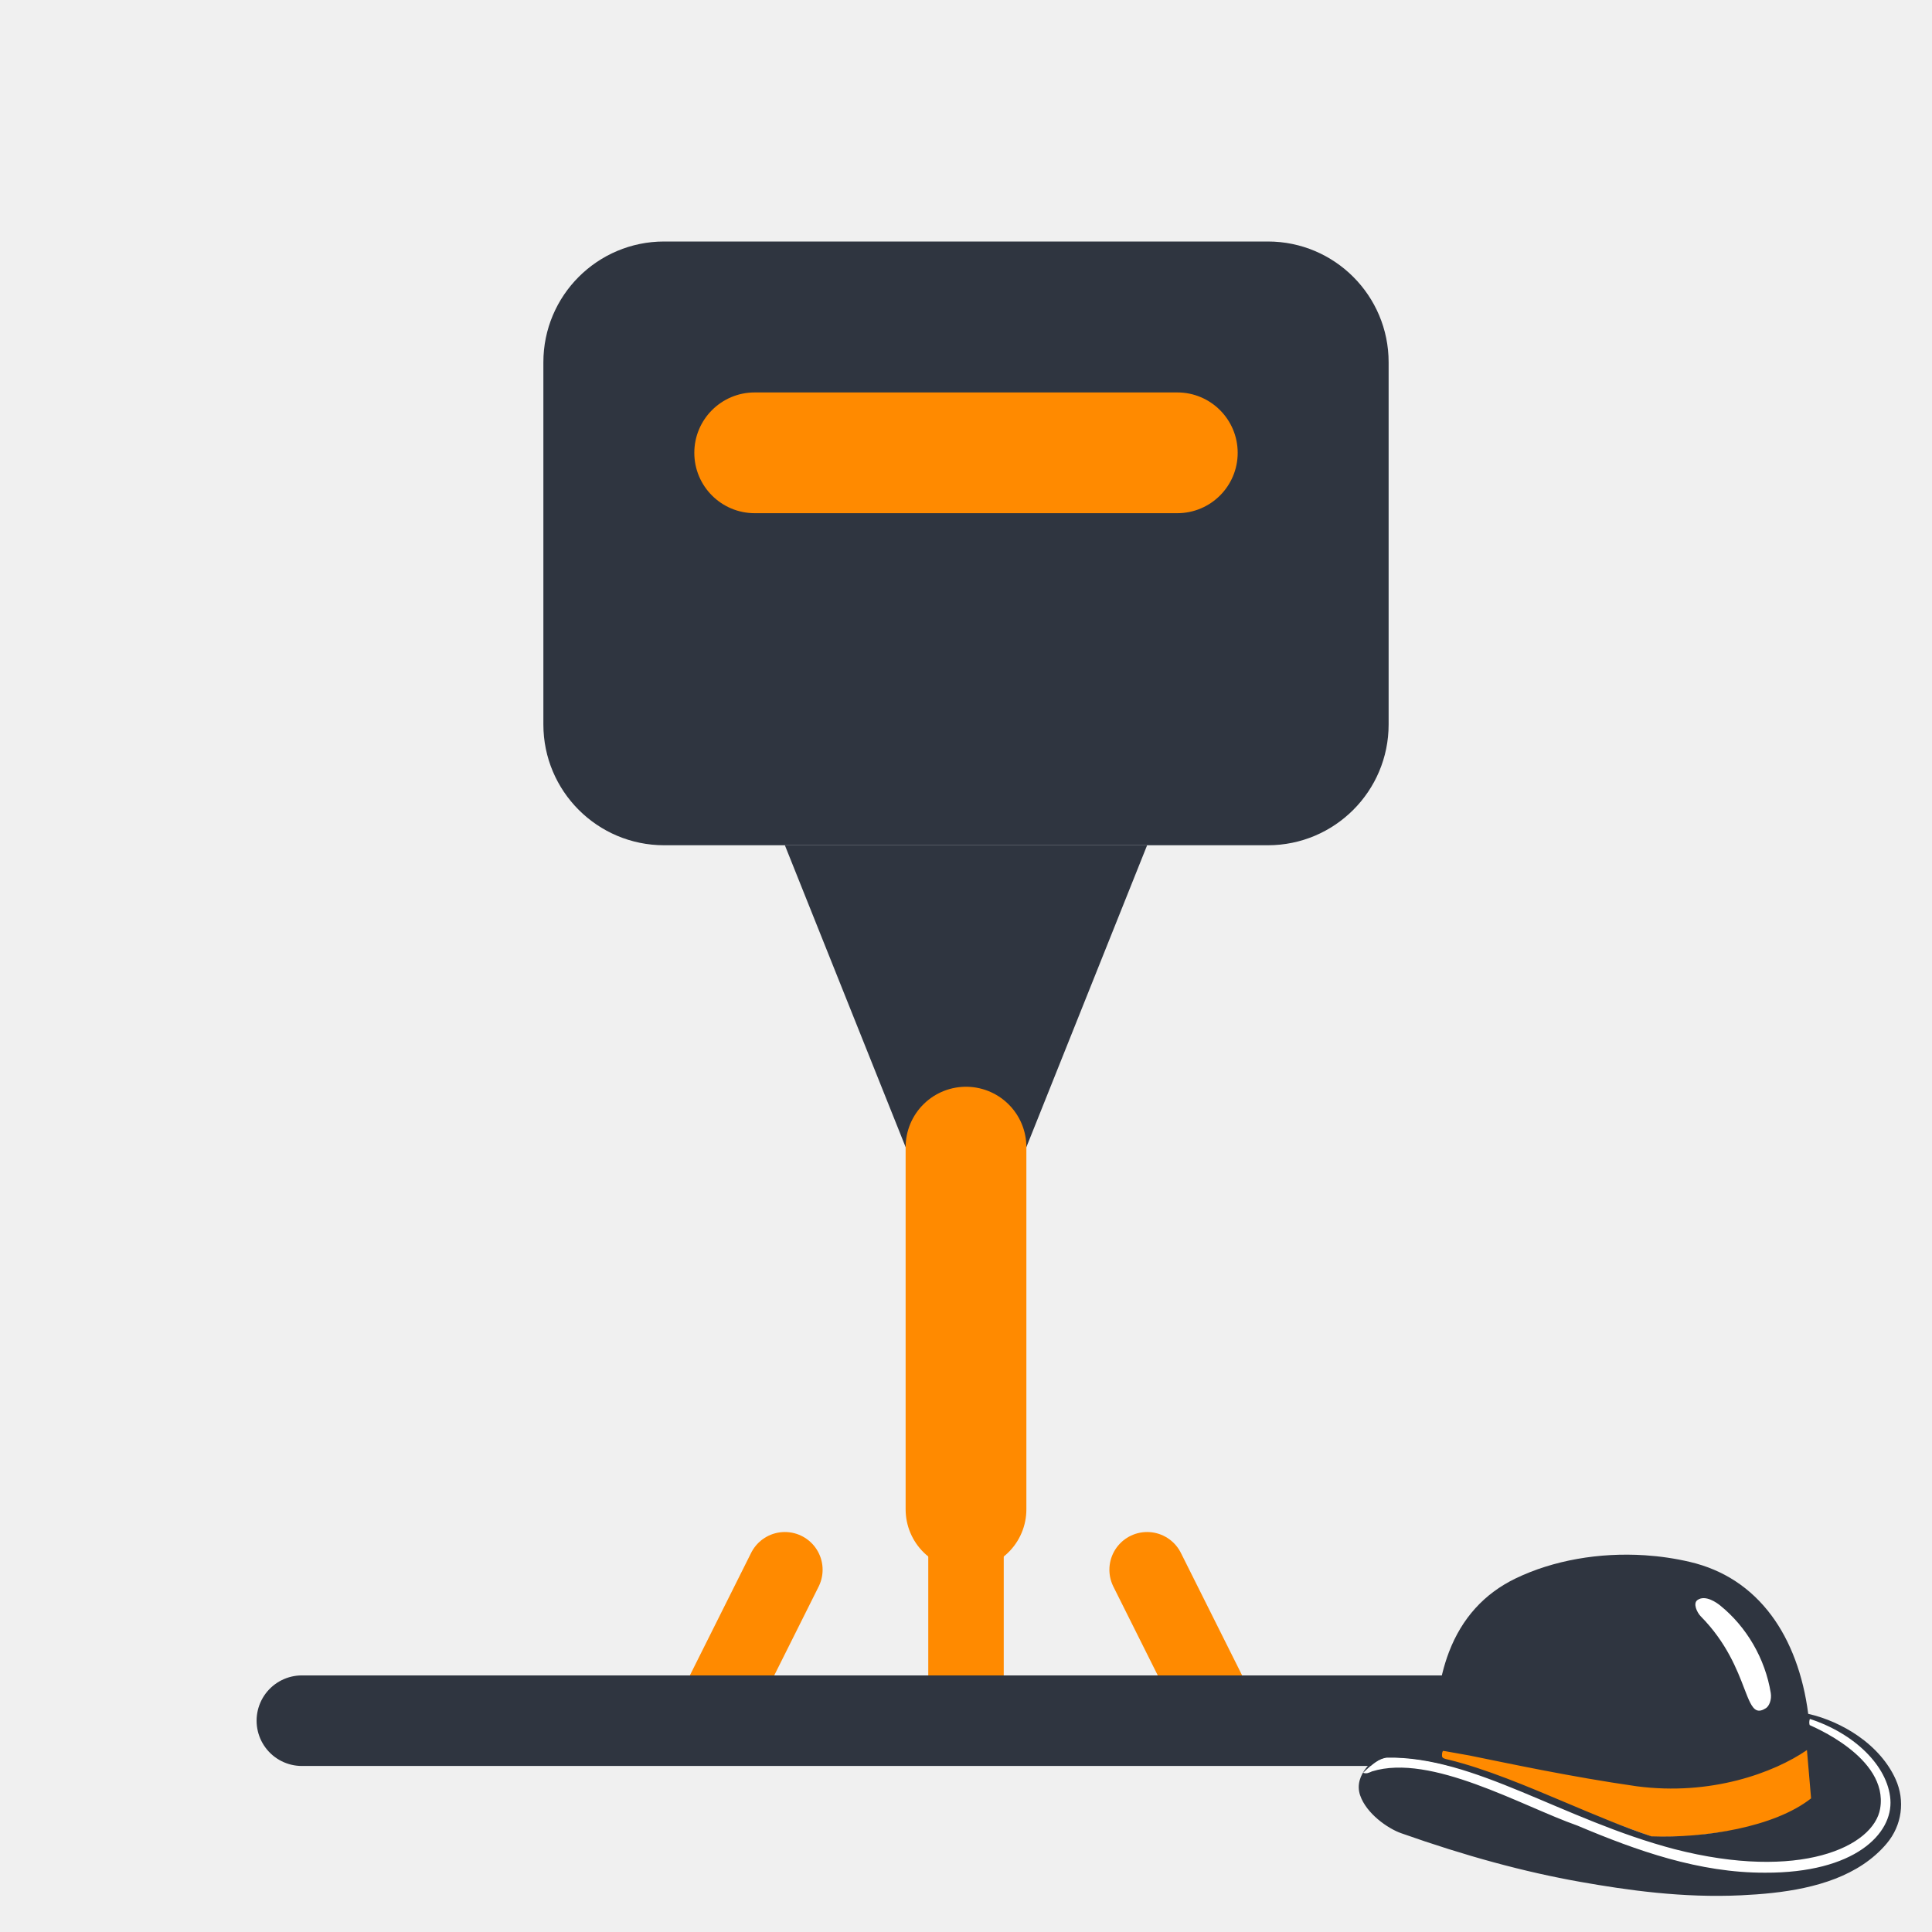
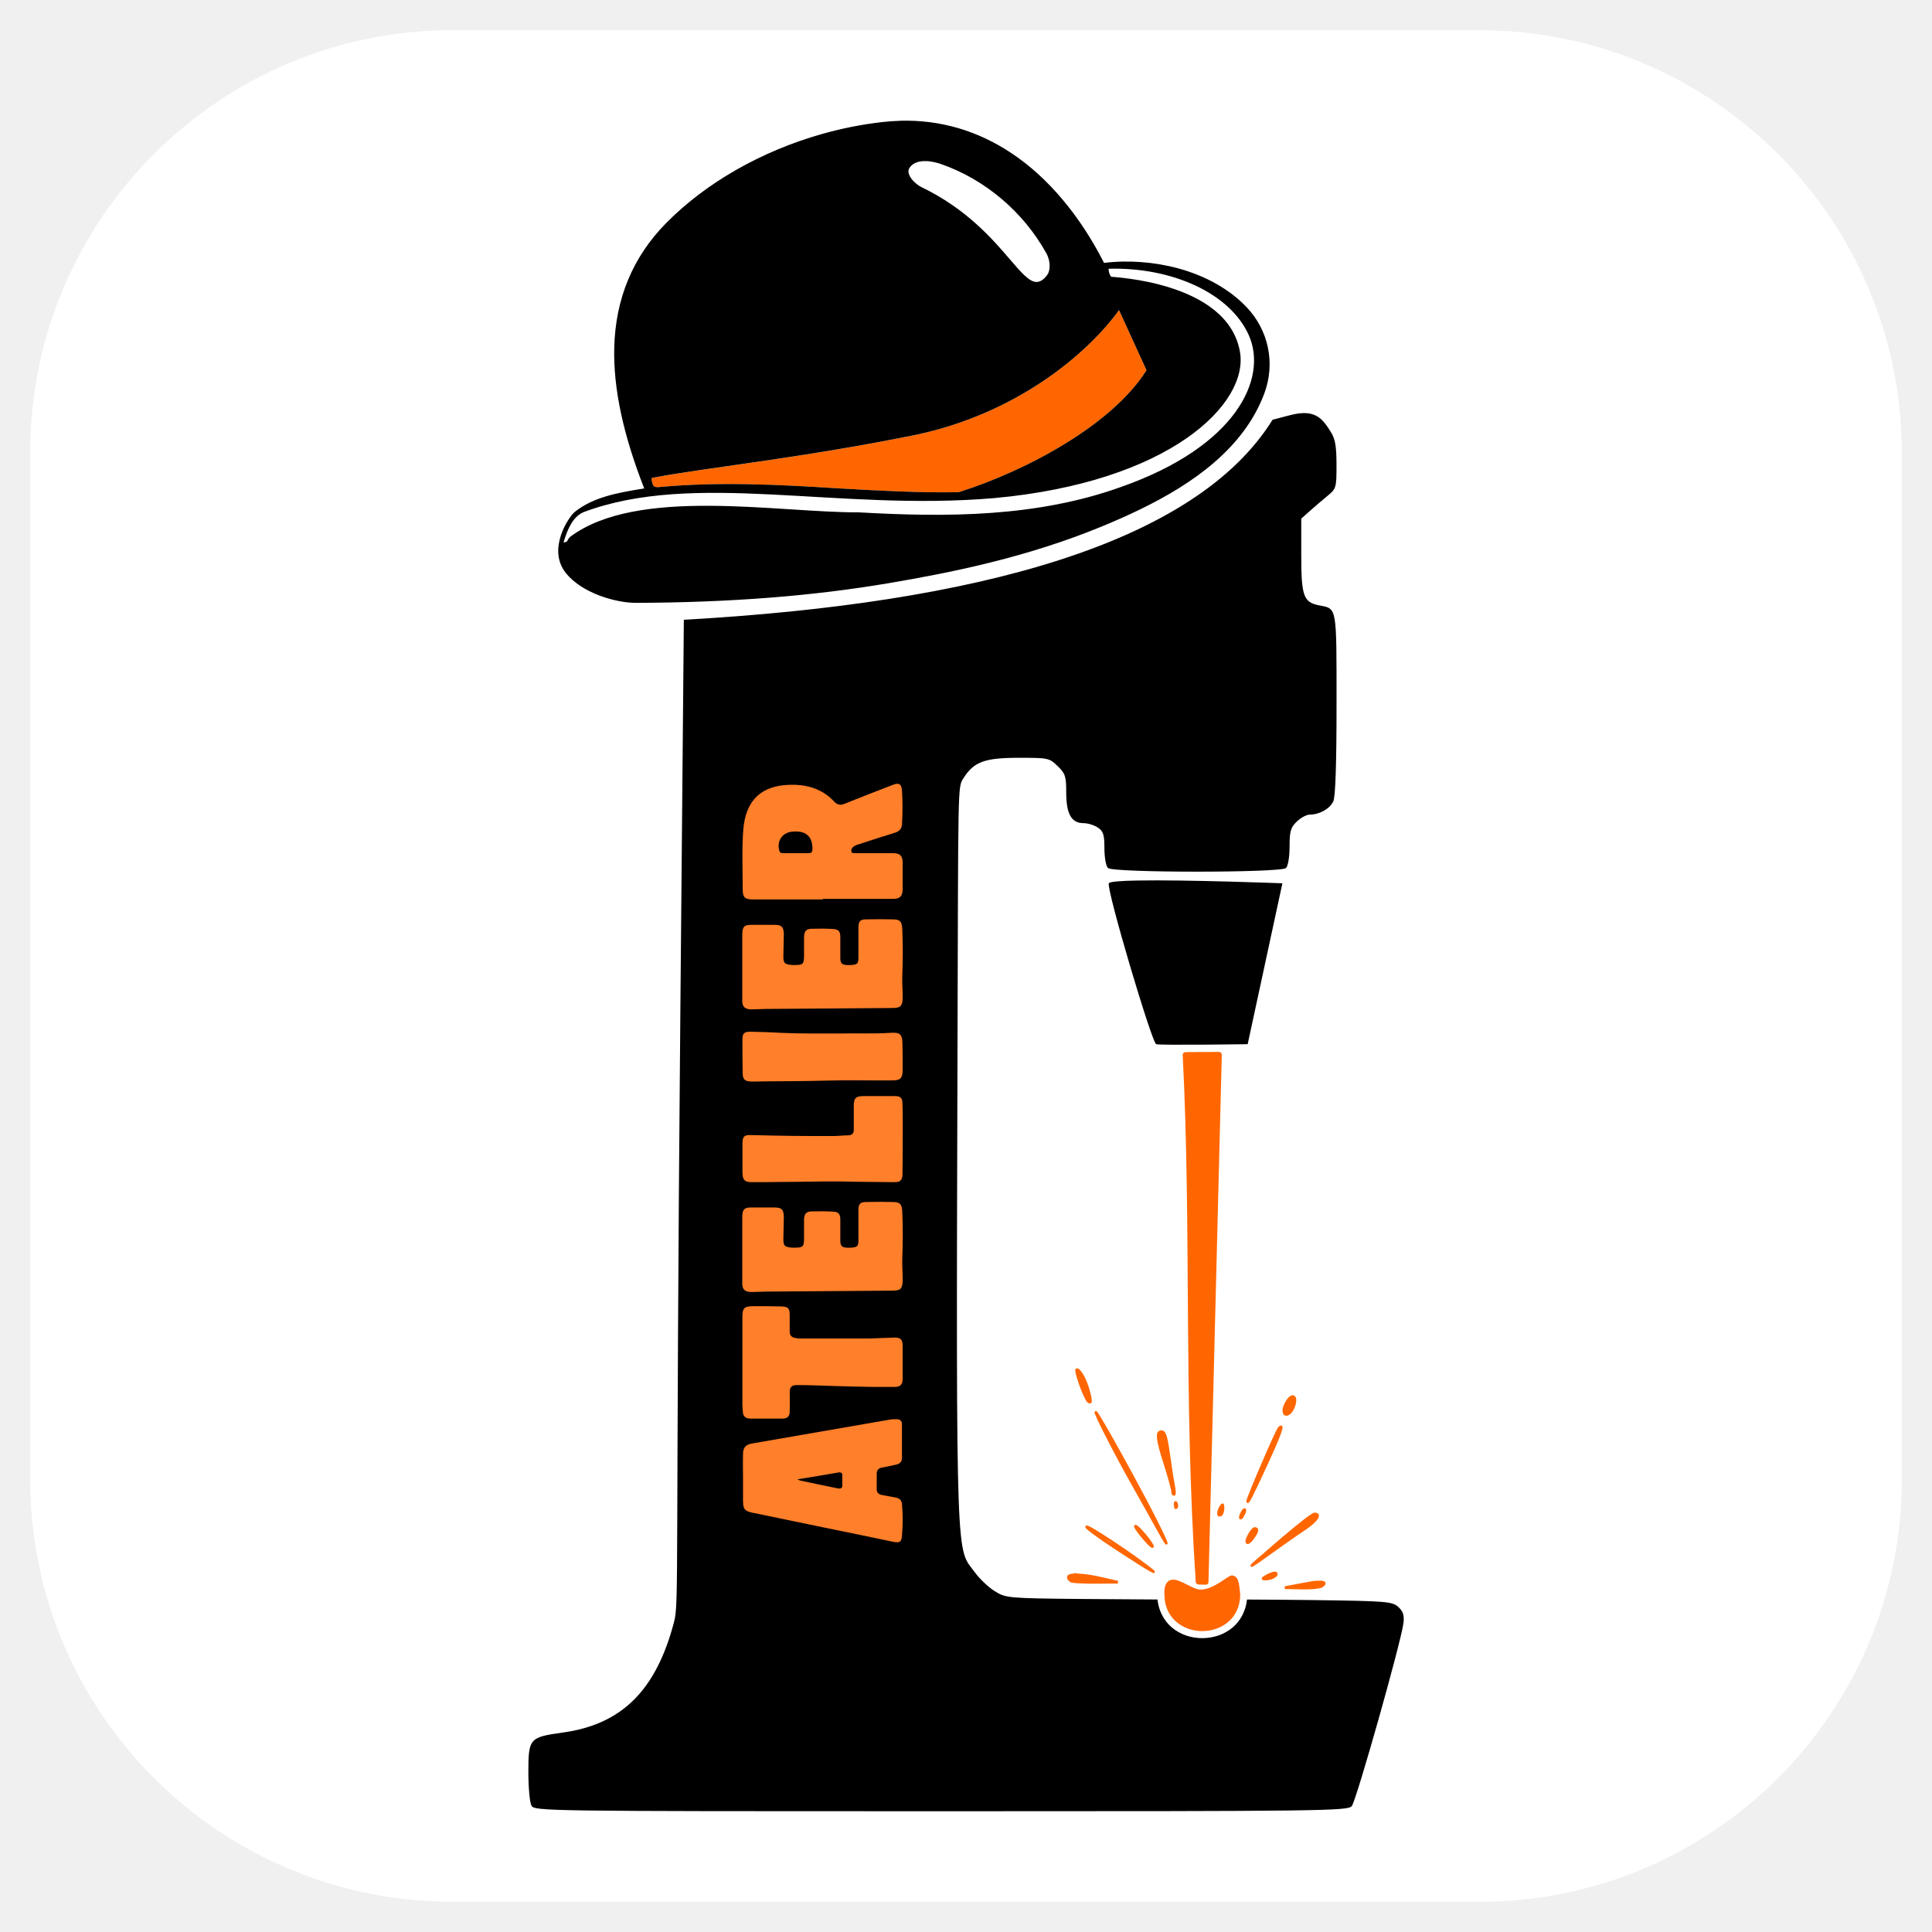
<svg xmlns="http://www.w3.org/2000/svg" viewBox="0 0 64 64">
-   <rect x="18" y="8" width="28" height="20" rx="4" fill="#2f3540" />
-   <rect x="23" y="13" width="18" height="4" rx="2" fill="#ff8a00" />
-   <polygon points="26,28 38,28 34,38 30,38" fill="#2f3540" />
-   <line x1="32" y1="38" x2="32" y2="50" stroke="#ff8a00" stroke-width="4" stroke-linecap="round" />
-   <g stroke="#ff8a00" stroke-width="2.5" stroke-linecap="round">
-     <line x1="32" y1="50" x2="32" y2="56" />
-     <line x1="26" y1="52" x2="24" y2="56" />
-     <line x1="38" y1="52" x2="40" y2="56" />
-   </g>
-   <line x1="10" y1="57" x2="54" y2="57" stroke="#2f3540" stroke-width="3" stroke-linecap="round" />
-   <g class="chapeau-verdier" transform="translate(45,51.5) scale(0.263)">
-     <g transform="translate(-32.43429,-3.166729)">
-       <g transform="rotate(5.715664,59.99072,26.39995)">
-         <g transform="matrix(0.8089346,-0.1723346,0.1916699,0.8996939,-22.83128,-36.5791)">
-           <path fill="#ffffff" d="m 105.969,69.549 c 3.764,3.407 6.084,8.147 6.364,13.005 0.056,0.962 -0.481,1.811 -1.01,2.045 -0.621,0.275 -1.084,0.322 -1.457,0.149 -0.734,-0.341 -1.092,-1.57 -1.587,-3.272 -0.77,-2.644 -1.934,-6.641 -5.5,-10.699 -0.511,-0.582 -1.027,-1.927 -0.235,-2.327 1.332,-0.674 3.007,0.72 3.424,1.098 z" />
-           <path fill="#ffffff" transform="matrix(1.201735,0.1194947,-0.1329016,1.080506,13.48877,50.02759)" d="m 99.589,34.084 c 0.227,4.868 -4.486,9.267 -15.793,9.218 -8.273,0.025 -16.109,-2.753 -23.625,-5.93 -7.065,-2.484 -18.435,-9.126 -25.868,-6.832 -0.429,0.192 -0.876,0.28 -1.292,0.127 1.085,-1.043 1.974,-1.887 3.022,-1.989 11.002,-0.192 22.282,7.867 36.378,11.579 15.775,4.061 24.924,-0.319 25.727,-5.143 1.083,-6.51 -8.904,-10.393 -8.922,-10.444 -0.081,-0.222 -0.043,-0.662 0.035,-0.858 0,0 9.598,2.457 10.339,10.272 0.742,7.815 -5e-6,0 -6e-6,0 z" />
-           <path fill="#ff8a00" d="m 96.369,100.572 c -0.355,-0.024 -1.538,-0.128 -2.63,-0.233 l -1.984,-0.19 -2.119,-0.955 C 88.47,98.669 83.625,96.567 79.211,94.336 74.797,92.105 70.346,90.018 69.315,89.544 c -2.322,-1.068 -5.568,-2.273 -7.063,-2.777 -1.401,-0.473 -1.01,-0.741 -0.904,-1.171 0.048,-0.192 0.162,-0.327 0.277,-0.327 0.247,-6.64e-4 4.28,0.928 8.5,2.173 9.478,2.797 18.14,5.084 21.949,5.796 2.689,0.502 4.926,0.693 8.072,0.687 3.097,-0.006 4.688,-0.135 7.466,-0.608 3.038,-0.517 6.548,-1.534 8.585,-2.486 0.426,-0.199 0.813,-0.362 0.861,-0.362 0.087,-2.35e-4 0.043,2.526 -0.093,5.286 l -0.073,1.49 -0.965,0.46 c -2.68,1.277 -5.826,2.189 -10.033,2.679 -1.554,0.181 -8.007,0.29 -9.525,0.19 z" />
-           <path fill="#2f3540" d="m 95.38,61.717 c -6.85,-1.09 -13.954,-0.693 -19.945,1.21 -4.992,1.586 -8.796,4.612 -11.306,8.995 C 62.056,75.544 60.796,80.122 60.278,85.917 57.222,85.078 54.677,84.481 52.158,84.982 c -0.787,0.155 -4.621,2.109 -3.888,5.108 0.634,2.597 3.643,4.948 5.576,5.787 9.414,4.088 18.032,7.14 26.348,9.331 6.879,1.812 15.121,3.732 24.093,4.238 1.534,0.086 3.147,0.148 4.793,0.148 6.423,0 13.35,-0.94 18.107,-5.02 2.589,-2.221 3.514,-5.515 2.411,-8.595 -0.836,-2.335 -2.546,-4.567 -4.945,-6.456 -2.083,-1.639 -4.636,-2.975 -7.192,-3.765 -0.105,-5.343 -1.455,-10.159 -3.905,-13.929 -2.652,-4.081 -6.508,-6.949 -11.46,-8.527 -2.176,-0.693 -4.432,-1.222 -6.715,-1.586 z m 10.557,7.959 c 3.67,3.322 5.932,7.943 6.205,12.68 0.054,0.938 -0.469,1.766 -0.985,1.994 -0.606,0.268 -1.057,0.314 -1.42,0.145 -0.715,-0.333 -1.064,-1.531 -1.547,-3.19 -0.751,-2.578 -1.885,-6.475 -5.362,-10.431 -0.498,-0.567 -1.001,-1.879 -0.229,-2.269 1.299,-0.657 2.932,0.702 3.338,1.071 z m 11.69,16.801 c 6.49,2.639 11.02,7.572 10.838,12.177 -0.186,4.698 -6.623,9.477 -20.205,8.073 -9.945,-0.961 -18.993,-4.9 -27.603,-9.23 -8.16,-3.528 -20.941,-12.064 -30.178,-10.473 -0.541,0.156 -0.898,0.272 -1.378,0.056 1.443,-0.997 2.612,-1.714 3.885,-1.699 13.247,1.107 25.491,11.076 41.937,16.77 18.418,6.273 30.24,2.685 31.846,-2.432 2.167,-6.904 -9.262,-12.352 -9.277,-12.408 -0.068,-0.249 0.015,-0.632 0.135,-0.834 z m -0.964,4.196 -0.183,6.632 c -6.03,3.381 -16.791,3.826 -24.799,2.767 -3.913,-1.617 -8.15,-3.748 -12.248,-5.808 -5.784,-2.908 -11.764,-5.914 -17.18,-7.681 -0.049,-0.016 -0.101,-0.032 -0.152,-0.048 -0.37,-0.116 -0.751,-0.235 -0.772,-0.492 -0.016,-0.198 0.093,-0.661 0.216,-0.743 0.017,-0.012 0.029,-0.01 0.043,-0.004 l 3.91,1.036 c 5.87,1.691 14.995,4.431 24.75,6.694 11.108,2.466 21.04,0.227 26.414,-2.353 z" />
-         </g>
-       </g>
+   <rect x="1" y="1" width="62" height="62" rx="14" fill="#ffffff" />
+   <g transform="translate(17.5016,4) scale(1.236859)">
+     <g id="layer2" transform="translate(-27.68092,-53.459)">
+       <path id="path89" style="baseline-shift:baseline;display:inline;overflow:visible;vector-effect:none;fill:#ff6600;fill-rule:evenodd;stroke-linejoin:round;paint-order:markers fill stroke;enable-background:accumulate;stop-color:#000000;stop-opacity:1" d="m 159.776,123.986 c -0.858,1.183 -2.738,2.762 -5.422,3.337 -3.14,0.638 -5.657,0.882 -7.093,1.159 -0.017,0.033 0.014,0.155 0.04,0.201 0.034,0.059 0.131,0.048 0.224,0.037 1.545,-0.137 3.095,-0.063 4.641,0.035 1.124,0.064 2.287,0.131 3.32,0.108 1.851,-0.586 4.12,-1.823 5.026,-3.266 z m 2.681,19.867 -0.901,0.006 a 0.074,0.074 0 0 0 -0.074,0.079 c 0.237,4.663 0.02,9.137 0.349,14.111 a 0.074,0.074 0 0 0 0.076,0.068 c 0.084,-0.001 0.108,0.007 0.191,0.006 a 0.074,0.074 0 0 0 0.074,-0.072 l 0.357,-14.121 a 0.074,0.074 0 0 0 -0.074,-0.076 z m -3.808,8.475 c -0.015,7e-4 -0.028,0.007 -0.039,0.022 -0.05,0.068 0.244,0.863 0.334,0.902 0.024,0.011 0.043,0.015 0.058,0.015 0.067,0 0.059,-0.104 -0.018,-0.376 -0.089,-0.316 -0.244,-0.566 -0.335,-0.564 z m 5.779,0.721 c -0.015,0 -0.031,0.003 -0.045,0.01 -0.039,0.018 -0.077,0.054 -0.117,0.111 -0.061,0.087 -0.111,0.204 -0.111,0.284 0,0.052 0.012,0.092 0.038,0.118 0.016,0.016 0.038,0.025 0.061,0.026 h 0.01 c 0.01,-0.001 0.021,-0.003 0.03,-0.006 0.07,-0.022 0.137,-0.098 0.184,-0.211 0.029,-0.069 0.042,-0.129 0.045,-0.18 0.003,-0.051 -0.006,-0.094 -0.031,-0.124 -0.013,-0.015 -0.031,-0.025 -0.05,-0.028 -0.004,-7.3e-4 -0.009,-5.1e-4 -0.015,-5.1e-4 z m -5.272,0.421 c -0.01,0 -0.023,0.007 -0.028,0.015 -0.006,0.009 -0.006,0.015 -0.006,0.019 -0.001,0.009 2.4e-4,0.013 5.1e-4,0.019 0.003,0.011 0.008,0.024 0.015,0.041 0.013,0.034 0.034,0.081 0.061,0.141 0.055,0.119 0.138,0.285 0.235,0.475 0.195,0.381 0.45,0.859 0.672,1.252 0.222,0.392 0.511,0.91 0.643,1.15 0.112,0.204 0.186,0.334 0.229,0.4 0.01,0.017 0.02,0.029 0.027,0.039 0.004,0.004 0.007,0.009 0.01,0.013 0.004,0.004 0.006,0.009 0.021,0.013 h 5.1e-4 l 5.2e-4,5.1e-4 -5.2e-4,5.2e-4 c 0.002,3.1e-4 0.004,0 0.006,0 0.007,0 0.019,-0.003 0.025,-0.009 0.009,-0.009 0.01,-0.016 0.01,-0.021 0.001,-0.01 -2.8e-4,-0.013 -0.001,-0.019 -0.003,-0.01 -0.006,-0.021 -0.011,-0.036 -0.044,-0.117 -0.204,-0.448 -0.455,-0.929 -0.28,-0.537 -0.626,-1.173 -0.907,-1.675 -0.141,-0.251 -0.265,-0.469 -0.357,-0.624 -0.046,-0.077 -0.084,-0.139 -0.112,-0.182 -0.014,-0.021 -0.026,-0.038 -0.035,-0.051 -0.004,-0.006 -0.009,-0.012 -0.013,-0.016 -0.003,-0.003 -0.004,-0.004 -0.009,-0.007 -0.004,-0.003 -0.009,-0.007 -0.021,-0.007 z m 4.956,0.39 5.2e-4,5.2e-4 c -0.009,0 -0.016,0.003 -0.022,0.004 -0.019,0.009 -0.033,0.021 -0.051,0.04 -0.011,0.011 -0.016,0.021 -0.026,0.039 -0.01,0.018 -0.021,0.041 -0.035,0.069 -0.028,0.057 -0.064,0.133 -0.105,0.224 -0.083,0.181 -0.186,0.418 -0.288,0.655 -0.102,0.237 -0.202,0.473 -0.276,0.656 -0.037,0.091 -0.068,0.169 -0.089,0.227 -0.01,0.029 -0.019,0.053 -0.025,0.071 -0.003,0.009 -0.006,0.017 -0.007,0.024 -0.001,0.007 -0.003,0.011 -0.003,0.021 0,0.007 2e-4,0.014 0.006,0.024 0.003,0.006 0.008,0.012 0.015,0.016 0.006,0.003 0.013,0.004 0.019,0.004 v 5.2e-4 c 9e-4,-1.9e-4 0.002,-3.4e-4 0.004,-5.2e-4 h 5.2e-4 l 5.2e-4,-5.1e-4 h 5.1e-4 c 0.014,-0.003 0.02,-0.009 0.025,-0.015 0.006,-0.006 0.01,-0.011 0.015,-0.018 0.021,-0.029 0.049,-0.078 0.089,-0.158 0.081,-0.159 0.21,-0.434 0.408,-0.865 0.183,-0.398 0.299,-0.668 0.352,-0.824 0.013,-0.039 0.023,-0.07 0.029,-0.096 0.006,-0.026 0.01,-0.044 0.004,-0.065 -0.003,-0.01 -0.01,-0.025 -0.024,-0.032 -0.006,-0.003 -0.011,-0.003 -0.016,-0.004 z m -3.204,0.129 c -0.043,0 -0.084,0.023 -0.102,0.063 -0.018,0.04 -0.019,0.092 -0.011,0.163 0.016,0.143 0.077,0.365 0.185,0.702 0.053,0.167 0.102,0.329 0.137,0.456 0.018,0.064 0.031,0.118 0.041,0.16 0.011,0.042 0.015,0.074 0.015,0.078 0,0.03 0.004,0.058 0.015,0.081 0.004,0.011 0.01,0.022 0.02,0.031 0.008,0.008 0.019,0.015 0.033,0.017 h 5.1e-4 c 0.002,1.5e-4 0.004,0 0.006,0 0.014,0 0.028,-0.011 0.034,-0.018 0.006,-0.009 0.009,-0.015 0.01,-0.023 0.004,-0.016 0.004,-0.033 0.004,-0.054 -5e-4,-0.041 -0.007,-0.095 -0.019,-0.155 -0.023,-0.114 -0.071,-0.413 -0.105,-0.662 -0.048,-0.346 -0.08,-0.548 -0.114,-0.669 -0.017,-0.06 -0.034,-0.1 -0.058,-0.129 -0.024,-0.028 -0.057,-0.041 -0.088,-0.041 z m 0.386,1.894 c -0.011,0 -0.022,0.006 -0.028,0.012 -0.013,0.013 -0.015,0.023 -0.018,0.036 -0.003,0.013 -0.004,0.028 -0.006,0.047 l -0.001,0.032 h 0.006 l 5.2e-4,5.1e-4 c 7.8e-4,1.7e-4 0.003,4e-4 0.004,5.2e-4 h 5.1e-4 l 5.2e-4,5.2e-4 5.2e-4,5.1e-4 5.1e-4,5.2e-4 h 5.2e-4 l 5.2e-4,5.2e-4 c 0.007,0.009 -0.006,0.038 -0.001,0.05 0.004,0.011 0.012,0.025 0.03,0.031 0.003,0.001 0.007,0.002 0.011,0.003 h 5.2e-4 c 7.5e-4,3e-5 0.002,0 0.003,0 0.014,-7e-4 0.027,-0.007 0.035,-0.014 0.02,-0.019 0.026,-0.044 0.027,-0.07 0.001,-0.026 -0.004,-0.053 -0.015,-0.08 -0.006,-0.014 -0.01,-0.025 -0.021,-0.035 -0.006,-0.006 -0.013,-0.012 -0.025,-0.013 -0.001,0 -0.004,-5.2e-4 -0.004,-5.2e-4 z m 1.252,0.064 5.2e-4,5.2e-4 c -0.007,0 -0.011,0.001 -0.015,0.003 -0.01,0.004 -0.016,0.01 -0.022,0.015 -0.012,0.011 -0.022,0.028 -0.036,0.048 -0.038,0.059 -0.068,0.139 -0.069,0.199 -3e-4,0.03 0.009,0.059 0.032,0.075 0.009,0.006 0.019,0.01 0.029,0.01 v 5.1e-4 c 0.004,1.7e-4 0.007,-1.6e-4 0.011,-5.1e-4 0.014,-7e-4 0.028,-0.006 0.041,-0.013 0.03,-0.018 0.047,-0.05 0.059,-0.087 0.013,-0.037 0.02,-0.08 0.02,-0.123 0,-0.029 -0.001,-0.052 -0.003,-0.071 -10e-4,-0.009 -0.003,-0.017 -0.006,-0.025 -0.003,-0.009 -0.007,-0.018 -0.018,-0.026 -0.007,-0.004 -0.016,-0.007 -0.025,-0.007 z m 0.588,0.129 c -0.007,6.2e-4 -0.013,0.004 -0.019,0.006 -0.023,0.011 -0.038,0.032 -0.057,0.061 -0.019,0.029 -0.035,0.062 -0.047,0.093 -0.012,0.031 -0.021,0.06 -0.021,0.086 0,0.013 7.2e-4,0.028 0.016,0.042 0.007,0.007 0.019,0.01 0.028,0.01 0.009,0 0.016,-0.003 0.022,-0.006 0.023,-0.011 0.038,-0.032 0.057,-0.061 0.019,-0.029 0.035,-0.062 0.048,-0.093 0.012,-0.031 0.021,-0.059 0.021,-0.086 0,-0.013 -7.2e-4,-0.029 -0.016,-0.042 -0.007,-0.007 -0.019,-0.01 -0.028,-0.01 -0.001,0 -0.002,-9e-5 -0.003,0 z m 1.879,0.117 0.001,5.1e-4 c -0.026,0 -0.04,0.01 -0.066,0.025 -0.025,0.015 -0.057,0.036 -0.096,0.064 -0.077,0.056 -0.183,0.137 -0.316,0.245 -0.266,0.216 -0.643,0.537 -1.122,0.956 -0.052,0.046 -0.085,0.075 -0.102,0.095 -0.004,0.004 -0.006,0.009 -0.011,0.017 -10e-4,0.004 -0.006,0.01 -0.003,0.023 0.001,0.007 0.005,0.014 0.011,0.019 0.006,0.004 0.011,0.006 0.016,0.007 0.003,0 0.004,3e-4 0.005,5.1e-4 l -0.001,5.2e-4 c 0.001,3e-5 0.002,-2e-5 0.002,0 0.012,0 0.015,-0.003 0.02,-0.006 0.006,-0.003 0.011,-0.006 0.018,-0.009 0.055,-0.031 0.18,-0.117 0.382,-0.263 0.339,-0.244 0.784,-0.557 0.988,-0.692 0.175,-0.116 0.297,-0.222 0.355,-0.307 0.029,-0.042 0.047,-0.082 0.032,-0.121 -0.007,-0.02 -0.025,-0.035 -0.045,-0.043 -0.02,-0.009 -0.042,-0.012 -0.068,-0.012 z m -4.798,0.325 c -0.007,7.2e-4 -0.017,0.004 -0.024,0.01 -0.009,0.007 -0.011,0.017 -0.011,0.024 -0.001,0.014 0.001,0.022 0.006,0.032 0.007,0.019 0.02,0.041 0.037,0.069 0.035,0.054 0.09,0.127 0.157,0.208 0.067,0.08 0.131,0.151 0.181,0.2 0.025,0.025 0.046,0.043 0.064,0.057 0.009,0.007 0.016,0.011 0.025,0.015 0.004,0.001 0.011,0.004 0.018,0.004 l -5.1e-4,5.2e-4 c 0.007,8e-4 0.02,-0.001 0.029,-0.01 0.014,-0.014 0.013,-0.03 0.011,-0.041 -0.001,-0.01 -0.006,-0.02 -0.01,-0.03 -0.01,-0.021 -0.024,-0.045 -0.042,-0.072 -0.036,-0.055 -0.088,-0.124 -0.144,-0.191 -0.055,-0.068 -0.114,-0.134 -0.164,-0.184 -0.025,-0.025 -0.048,-0.046 -0.068,-0.061 -0.01,-0.007 -0.019,-0.014 -0.028,-0.019 -0.009,-0.006 -0.018,-0.01 -0.033,-0.01 h -0.002 c -6.5e-4,0 -0.002,-2e-5 -0.003,0 z m -1.307,0.018 c -0.003,3.8e-4 -0.005,0.002 -0.009,0.003 -0.007,0.003 -0.016,0.009 -0.021,0.019 -0.004,0.01 -0.004,0.019 -0.003,0.025 0.003,0.011 0.007,0.018 0.013,0.024 0.01,0.013 0.024,0.026 0.043,0.043 0.039,0.034 0.099,0.08 0.175,0.136 0.152,0.112 0.372,0.264 0.622,0.427 0.429,0.28 0.722,0.465 0.864,0.547 0.036,0.021 0.062,0.034 0.08,0.042 0.009,0.004 0.014,0.007 0.028,0.009 0.003,0 0.01,-1e-4 0.015,-0.003 0.007,-0.003 0.016,-0.012 0.019,-0.021 0.006,-0.019 -6.2e-4,-0.025 -0.004,-0.03 -0.006,-0.009 -0.012,-0.015 -0.019,-0.022 -0.007,-0.007 -0.018,-0.017 -0.031,-0.027 -0.025,-0.021 -0.06,-0.048 -0.105,-0.083 -0.288,-0.219 -0.685,-0.494 -1.018,-0.713 -0.166,-0.109 -0.317,-0.205 -0.43,-0.272 -0.057,-0.033 -0.104,-0.06 -0.14,-0.077 -0.018,-0.009 -0.033,-0.015 -0.046,-0.02 -0.006,-0.003 -0.013,-0.004 -0.019,-0.006 -0.003,-7.1e-4 -0.006,-0.001 -0.01,-0.001 -0.001,1e-5 -0.002,3e-5 -0.003,0 -4.3e-4,0 -0.002,2e-5 -0.002,0 z m 5.704,0.015 c -0.026,0.021 -0.063,0.053 -0.082,0.068 0.013,-0.011 0.036,-0.031 0.048,-0.041 0.014,-0.012 0.024,-0.019 0.034,-0.027 z m -1.21,0.031 c -0.018,0.002 -0.03,0.011 -0.044,0.022 -0.015,0.011 -0.031,0.028 -0.046,0.046 -0.032,0.038 -0.065,0.088 -0.093,0.144 -0.03,0.058 -0.048,0.105 -0.054,0.142 -0.003,0.019 -0.003,0.036 5.2e-4,0.052 0.004,0.016 0.016,0.034 0.034,0.041 0.005,0.003 0.009,0.003 0.015,0.004 0.001,1.4e-4 0.003,0 0.005,0 0.01,0 0.021,-0.003 0.03,-0.006 0.015,-0.006 0.03,-0.015 0.046,-0.028 0.031,-0.026 0.067,-0.065 0.105,-0.12 0.059,-0.084 0.094,-0.146 0.102,-0.198 0.004,-0.026 -6.2e-4,-0.054 -0.019,-0.073 -0.018,-0.019 -0.044,-0.025 -0.071,-0.025 h -5.2e-4 c -0.003,1e-5 -0.006,-3.1e-4 -0.008,0 z m -4.024,0.291 c 0.045,0.028 0.09,0.056 0.145,0.092 0.044,0.029 0.09,0.064 0.134,0.094 -0.103,-0.066 -0.198,-0.133 -0.279,-0.186 z m 4.571,0.899 c -0.018,0 -0.038,0.004 -0.06,0.01 -0.044,0.011 -0.097,0.032 -0.149,0.061 -0.038,0.021 -0.068,0.038 -0.089,0.052 -0.022,0.014 -0.036,0.022 -0.048,0.043 -0.006,0.01 -0.007,0.032 0.003,0.044 0.01,0.013 0.02,0.016 0.029,0.018 0.018,0.004 0.038,0.006 0.066,0.006 v 5.1e-4 c 0.085,0.001 0.172,-0.026 0.236,-0.062 0.032,-0.018 0.058,-0.038 0.074,-0.064 0.009,-0.013 0.014,-0.028 0.013,-0.044 -5e-4,-0.017 -0.009,-0.034 -0.021,-0.045 -0.016,-0.017 -0.035,-0.018 -0.054,-0.018 z m -5.367,0.039 c -0.005,8.8e-4 -0.008,0.002 -0.01,0.003 l -5.2e-4,5.2e-4 h -5.2e-4 l -5.1e-4,5.2e-4 -5.2e-4,5.1e-4 v 5.2e-4 l -5.2e-4,5.2e-4 c -4e-5,0.001 3e-5,0.002 0,0.002 v 5.1e-4 5.2e-4 c 0.001,0.002 0.001,0.003 0.002,0.005 -0.034,10e-4 -0.064,0.004 -0.089,0.01 -0.025,0.006 -0.046,0.013 -0.064,0.025 -0.018,0.011 -0.035,0.034 -0.035,0.061 0,0.032 0.015,0.059 0.032,0.082 0.018,0.023 0.042,0.043 0.069,0.055 l 0.044,0.021 v -0.012 c 0.013,0.003 0.022,0.006 0.042,0.009 0.04,0.004 0.092,0.009 0.153,0.011 0.121,0.006 0.277,0.01 0.438,0.009 l 0.583,-0.004 0.006,-0.072 -0.422,-0.097 c -0.249,-0.058 -0.477,-0.091 -0.645,-0.098 -0.029,-0.001 -0.079,-0.014 -0.103,-0.013 z m 4.221,0.064 c -0.038,7e-4 -0.056,0.013 -0.078,0.025 -0.023,0.012 -0.046,0.029 -0.074,0.047 -0.055,0.036 -0.122,0.083 -0.197,0.129 -0.15,0.092 -0.332,0.178 -0.481,0.178 a 0.074,0.074 0 0 0 -0.006,0 c -0.056,0.004 -0.149,-0.027 -0.248,-0.074 -0.099,-0.047 -0.205,-0.106 -0.306,-0.147 -0.101,-0.041 -0.209,-0.072 -0.303,-0.013 -0.047,0.029 -0.08,0.08 -0.098,0.141 -0.018,0.06 -0.024,0.132 -0.02,0.224 5.7e-4,0.321 0.129,0.57 0.32,0.734 0.192,0.165 0.443,0.246 0.694,0.246 0.251,0 0.504,-0.082 0.696,-0.246 0.192,-0.165 0.32,-0.414 0.32,-0.736 a 0.074,0.074 0 0 0 0,-0.008 c -0.011,-0.101 -0.019,-0.211 -0.041,-0.303 -0.011,-0.046 -0.023,-0.087 -0.049,-0.125 -0.026,-0.038 -0.076,-0.072 -0.129,-0.072 z m -0.826,0.094 c 0.015,10e-4 0.035,8.6e-4 0.049,0.002 v 5.1e-4 c -0.014,-0.001 -0.034,-0.001 -0.049,-0.002 z m 3.145,0.045 c -0.096,0 -0.24,0.024 -0.422,0.059 l -0.486,0.093 0.004,0.073 0.454,0.009 5.2e-4,0.001 c 0.126,0.003 0.25,-0.003 0.35,-0.013 0.05,-0.006 0.093,-0.012 0.129,-0.019 0.035,-0.007 0.06,-0.015 0.081,-0.029 0.022,-0.016 0.04,-0.031 0.053,-0.046 0.013,-0.016 0.025,-0.035 0.022,-0.061 -0.003,-0.026 -0.023,-0.043 -0.04,-0.051 -0.017,-0.007 -0.036,-0.012 -0.059,-0.013 -0.024,-0.003 -0.043,-0.001 -0.075,-0.001 z m -2.317,0.01 h 5.2e-4 v 5.2e-4 l 5.1e-4,5.2e-4 c 2.5e-4,5.7e-4 6.4e-4,0.002 0.001,0.003 h -5.2e-4 c -0.001,-0.001 -0.001,-0.002 -0.002,-0.003 z m 0.002,0.004 h 5.2e-4 l 5.1e-4,5.1e-4 c 6.4e-4,7.3e-4 0.001,0.002 0.002,0.003 -0.002,-0.002 -0.003,-0.003 -0.003,-0.004 z m -0.007,0.003 c -7e-4,3.5e-4 -0.001,0.001 -0.002,0.002 -0.015,0.008 -0.038,0.024 -0.065,0.041 -0.053,0.035 -0.124,0.082 -0.203,0.131 -0.079,0.048 -0.167,0.098 -0.261,0.135 0.094,-0.038 0.182,-0.087 0.261,-0.136 0.079,-0.049 0.15,-0.096 0.203,-0.131 0.026,-0.017 0.049,-0.033 0.065,-0.041 7.3e-4,-5e-4 0.001,-6.8e-4 0.002,-0.001 z m 0.023,0.028 c 0.005,0.012 0.009,0.027 0.013,0.045 -0.004,-0.018 -0.009,-0.033 -0.013,-0.045 z m -1.594,0.079 c 0.018,4.9e-4 0.042,0.004 0.069,0.012 0.018,0.005 0.039,0.012 0.06,0.021 0.088,0.035 0.193,0.095 0.299,0.145 0.053,0.025 0.105,0.049 0.158,0.065 0.053,0.017 0.106,0.026 0.16,0.023 0.025,-8e-5 0.05,-0.002 0.075,-0.005 -0.025,0.003 -0.05,0.005 -0.075,0.005 -0.054,0.003 -0.107,-0.007 -0.16,-0.023 -0.053,-0.017 -0.105,-0.04 -0.158,-0.065 -0.106,-0.05 -0.211,-0.109 -0.299,-0.145 -0.022,-0.009 -0.042,-0.016 -0.06,-0.021 -0.046,-0.013 -0.08,-0.014 -0.1,-0.009 0.008,-0.002 0.018,-0.003 0.03,-0.003 z m -0.036,0.005 c -0.002,7e-4 -0.003,0.002 -0.005,0.003 -0.001,8.4e-4 -0.003,0.002 -0.004,0.003 0.001,-0.001 0.003,-0.002 0.004,-0.003 0.001,-8.4e-4 0.003,-0.001 0.005,-0.002 z" transform="translate(-116.2751,-65.45509)" />
+       <path d="m 153.905,118.916 c -0.154,0.004 -0.309,0.015 -0.466,0.033 -0.55,0.062 -1.099,0.172 -1.634,0.324 -1.605,0.457 -3.091,1.298 -4.16,2.384 -0.892,0.904 -1.359,2.03 -1.388,3.344 -0.025,1.086 0.238,2.317 0.803,3.761 -0.757,0.119 -1.376,0.243 -1.86,0.628 -0.152,0.12 -0.751,0.991 -0.242,1.633 0.44,0.556 1.363,0.804 1.878,0.803 2.508,-0.008 4.723,-0.18 6.772,-0.527 1.695,-0.287 3.697,-0.692 5.691,-1.512 0.341,-0.14 0.696,-0.295 1.051,-0.468 1.385,-0.674 2.77,-1.627 3.319,-3.105 0.299,-0.805 0.114,-1.692 -0.483,-2.315 -0.453,-0.472 -1.082,-0.828 -1.82,-1.03 -0.641,-0.175 -1.347,-0.227 -1.991,-0.148 -0.646,-1.271 -1.5,-2.284 -2.468,-2.931 -0.917,-0.613 -1.925,-0.907 -3.001,-0.876 z m 0.712,1.078 c 0.169,0.008 0.33,0.058 0.395,0.081 1.179,0.412 2.207,1.283 2.819,2.391 0.121,0.219 0.105,0.473 0.02,0.582 -0.099,0.128 -0.191,0.186 -0.289,0.184 -0.193,-0.005 -0.408,-0.256 -0.706,-0.603 -0.463,-0.54 -1.162,-1.355 -2.374,-1.939 -0.174,-0.084 -0.435,-0.346 -0.314,-0.52 0.102,-0.147 0.28,-0.182 0.45,-0.174 z m 4.878,2.884 c 1.708,-0.048 3.261,0.66 3.759,1.784 0.508,1.147 -0.322,2.968 -3.415,4.057 -2.257,0.813 -4.668,0.818 -7.031,0.683 -2.172,0.01 -5.925,-0.696 -7.731,0.655 -0.099,0.094 -0.049,0.149 -0.178,0.147 0.118,-0.382 0.25,-0.674 0.527,-0.804 2.986,-1.125 6.791,-0.019 11.003,-0.379 4.705,-0.428 6.836,-2.53 6.585,-3.926 -0.339,-1.884 -3.439,-1.991 -3.449,-2.003 -0.044,-0.053 -0.071,-0.153 -0.068,-0.214 z m 0.282,1.108 0.735,1.61 c -0.906,1.444 -3.175,2.68 -5.026,3.266 -1.033,0.023 -2.195,-0.044 -3.32,-0.108 -1.546,-0.098 -3.095,-0.172 -4.64,-0.035 -0.093,0.011 -0.189,0.022 -0.224,-0.037 -0.026,-0.046 -0.057,-0.168 -0.04,-0.201 1.436,-0.277 3.952,-0.521 7.093,-1.159 2.684,-0.574 4.564,-2.154 5.422,-3.337 z m 4.923,2.759 c -0.097,0.003 -0.208,0.02 -0.337,0.053 l -0.474,0.124 c -2.064,3.321 -7.922,4.917 -15.768,5.357 l -0.092,10.325 c -0.136,15.166 -0.031,15.985 -0.168,16.509 -0.48,1.836 -1.397,2.75 -2.981,2.969 -0.894,0.124 -0.923,0.157 -0.923,1.063 0,0.407 0.037,0.809 0.082,0.893 0.08,0.149 0.285,0.152 10.968,0.152 10.271,0 10.893,-0.008 11.003,-0.138 0.121,-0.143 1.326,-4.413 1.384,-4.901 0.025,-0.212 -0.008,-0.314 -0.139,-0.433 -0.161,-0.146 -0.312,-0.158 -2.309,-0.184 -0.764,-0.009 -1.299,-0.012 -1.742,-0.014 -0.034,0.31 -0.177,0.57 -0.379,0.743 -0.232,0.199 -0.528,0.291 -0.82,0.291 -0.292,0 -0.588,-0.092 -0.82,-0.291 -0.202,-0.174 -0.345,-0.434 -0.379,-0.744 -0.509,-0.002 -1.148,-0.006 -2.011,-0.014 -2.003,-0.019 -2.053,-0.025 -2.349,-0.21 -0.166,-0.103 -0.406,-0.331 -0.532,-0.505 -0.491,-0.677 -0.506,0.122 -0.464,-13.902 0.022,-7.261 0.003,-7.116 0.157,-7.361 0.281,-0.445 0.564,-0.55 1.482,-0.551 0.794,-3e-4 0.818,0.005 1.043,0.222 0.206,0.199 0.23,0.273 0.23,0.706 0,0.572 0.139,0.822 0.459,0.822 0.118,0 0.293,0.053 0.389,0.119 0.146,0.099 0.175,0.19 0.175,0.555 0,0.24 0.042,0.478 0.094,0.528 0.135,0.13 4.635,0.13 4.77,0 0.054,-0.052 0.095,-0.3 0.095,-0.574 0,-0.411 0.029,-0.511 0.193,-0.67 0.106,-0.103 0.264,-0.187 0.35,-0.187 0.258,0 0.535,-0.156 0.628,-0.354 0.058,-0.123 0.087,-0.994 0.087,-2.608 0,-2.64 0.016,-2.548 -0.463,-2.641 -0.422,-0.082 -0.482,-0.248 -0.482,-1.345 v -0.978 l 0.227,-0.203 c 0.125,-0.112 0.338,-0.294 0.472,-0.404 0.238,-0.195 0.245,-0.218 0.245,-0.837 -2.4e-4,-0.496 -0.034,-0.69 -0.153,-0.879 -0.17,-0.27 -0.328,-0.517 -0.749,-0.504 z m -4.443,12.518 c -0.439,0.008 -0.737,0.03 -0.754,0.074 -0.065,0.175 1.154,4.275 1.268,4.309 0.113,0.034 2.451,0 2.451,0 l 0.93,-4.309 c 0,0 -2.578,-0.099 -3.894,-0.074 z" style="display:inline;fill:#000000;stroke-width:0.079" id="path1" transform="translate(-116.2751,-65.45509)" />
+       <path style="fill:#ff7f2a;fill-rule:evenodd;stroke-width:0.085;stroke-linejoin:round;paint-order:markers fill stroke" d="m -155.891,149.708 c -0.203,0 -0.258,0.043 -0.301,0.24 -0.141,0.683 -0.283,1.365 -0.424,2.048 -0.117,0.572 -0.234,1.15 -0.357,1.728 -0.037,0.184 -0.006,0.228 0.178,0.24 0.277,0.025 0.547,0.025 0.824,0 0.098,-0.006 0.154,-0.055 0.178,-0.148 0.025,-0.129 0.049,-0.264 0.074,-0.394 0.018,-0.086 0.068,-0.141 0.166,-0.135 0.135,0 0.271,0 0.4,0 0.098,0 0.148,0.043 0.166,0.135 0.025,0.129 0.049,0.252 0.08,0.381 0.018,0.086 0.061,0.154 0.166,0.16 0.307,0 0.609,0 0.916,0 0.092,0 0.135,-0.055 0.135,-0.148 0,-0.049 0,-0.098 -0.006,-0.148 -0.215,-1.242 -0.43,-2.484 -0.646,-3.727 -0.031,-0.166 -0.111,-0.234 -0.283,-0.234 -0.215,-0.006 -0.437,0 -0.652,0 -0.203,0 -0.412,0 -0.615,0 z m 0.775,2.552 c 0.012,0.074 -0.018,0.111 -0.092,0.105 -0.074,0 -0.154,0 -0.228,0 -0.098,0.012 -0.123,-0.037 -0.105,-0.129 0.068,-0.332 0.135,-0.664 0.209,-1.002 0.006,-0.018 0.012,-0.031 0.031,-0.074 0.061,0.387 0.123,0.744 0.184,1.101 z m 1.798,-2.57 c -0.055,0 -0.117,0.006 -0.178,0.012 -0.123,0.006 -0.178,0.08 -0.178,0.203 0,0.283 0,0.572 0,0.855 0,0.123 0.055,0.197 0.184,0.197 0.178,0.006 0.357,0 0.535,0 0.117,0 0.178,0.055 0.178,0.172 0,0.154 0,0.314 -0.006,0.474 -0.025,0.719 -0.049,1.439 -0.043,2.158 0,0.16 0.061,0.215 0.215,0.221 0.301,0 0.603,0 0.898,0 0.154,-0.006 0.209,-0.055 0.209,-0.209 -0.006,-0.234 -0.018,-0.461 -0.025,-0.695 0,-0.603 0,-1.205 0,-1.808 0,-0.049 0,-0.098 0.012,-0.148 0.012,-0.111 0.074,-0.172 0.184,-0.166 0.141,0 0.283,0 0.424,0 0.191,0 0.234,-0.037 0.24,-0.234 0.006,-0.246 0.006,-0.492 0.006,-0.738 0,-0.246 -0.049,-0.295 -0.295,-0.295 -0.4,0 -0.793,0 -1.193,0 -0.387,0 -0.775,0 -1.168,0 z m 3.28,-0.006 c -0.172,0 -0.24,0.061 -0.246,0.24 0,0.135 0.012,0.264 0.012,0.4 0.006,1.125 0.018,2.251 0.025,3.376 0,0.228 0.049,0.277 0.283,0.283 0.191,0 0.381,-0.018 0.572,-0.012 0.424,0.018 0.849,0.018 1.267,0 0.197,-0.012 0.252,-0.061 0.252,-0.258 0.006,-0.234 0.006,-0.473 0,-0.707 0,-0.16 -0.049,-0.209 -0.221,-0.209 -0.258,0 -0.517,0 -0.775,0 -0.191,0 -0.215,-0.018 -0.228,-0.209 0,-0.031 0,-0.061 0,-0.092 0.006,-0.141 0.049,-0.184 0.191,-0.184 0.191,0 0.375,0 0.566,0 0.141,0 0.203,-0.049 0.209,-0.191 0.012,-0.197 0.012,-0.394 0.006,-0.59 -0.006,-0.135 -0.068,-0.184 -0.215,-0.191 -0.166,0 -0.332,0 -0.498,0 -0.234,0 -0.258,-0.025 -0.258,-0.258 0,-0.018 0,-0.043 0,-0.061 0.018,-0.203 0.049,-0.24 0.258,-0.234 0.191,0 0.381,0.012 0.572,0.012 0.197,-0.006 0.246,-0.061 0.246,-0.252 0,-0.203 0,-0.406 0,-0.603 0.006,-0.203 -0.049,-0.258 -0.258,-0.258 -0.295,0 -0.584,0 -0.879,0 -0.289,0 -0.584,0 -0.879,0 z m 3.803,4.298 c 0.332,0 0.664,0.006 0.996,-0.006 0.16,0 0.203,-0.055 0.203,-0.209 0,-0.283 0,-0.566 0,-0.849 -0.006,-0.197 -0.061,-0.246 -0.258,-0.246 -0.209,0 -0.424,0 -0.633,0 -0.098,0.006 -0.154,-0.037 -0.16,-0.141 0,-0.129 -0.018,-0.258 -0.018,-0.387 -0.006,-0.744 0.006,-1.488 0.025,-2.232 0.006,-0.172 -0.037,-0.215 -0.209,-0.221 -0.271,0 -0.541,0 -0.806,0 -0.191,0.006 -0.246,0.061 -0.246,0.246 0,0.283 0,0.566 0.006,0.849 0,0.51 0.018,1.021 0.012,1.525 -0.012,0.486 -0.012,0.972 -0.018,1.457 0,0.16 0.061,0.209 0.228,0.209 0.289,0.006 0.584,0.006 0.879,0.006 z m 2.892,-3.259 c 0.018,-0.277 0.025,-0.553 0.031,-0.83 0,-0.154 -0.049,-0.203 -0.203,-0.203 -0.295,0 -0.59,0 -0.892,0.006 -0.191,0 -0.24,0.061 -0.24,0.258 0.012,0.658 0.006,1.322 0.025,1.98 0.018,0.59 0,1.181 0.006,1.771 0,0.215 0.055,0.271 0.271,0.277 0.228,0 0.461,0 0.689,-0.006 0.271,0 0.332,-0.055 0.314,-0.32 -0.031,-0.461 -0.006,-0.922 -0.018,-1.328 0,-0.572 -0.006,-1.088 0.018,-1.605 z m 0.875,-1.039 c -0.172,0 -0.24,0.061 -0.246,0.24 0,0.135 0.012,0.264 0.012,0.4 0.006,1.125 0.018,2.251 0.025,3.376 0,0.228 0.049,0.277 0.283,0.283 0.191,0 0.381,-0.018 0.572,-0.012 0.424,0.018 0.849,0.018 1.267,0 0.197,-0.012 0.252,-0.061 0.252,-0.258 0.006,-0.234 0.006,-0.473 0,-0.707 0,-0.16 -0.049,-0.209 -0.221,-0.209 -0.258,0 -0.517,0 -0.775,0 -0.191,0 -0.215,-0.018 -0.228,-0.209 0,-0.031 0,-0.061 0,-0.092 0.006,-0.141 0.049,-0.184 0.191,-0.184 0.191,0 0.375,0 0.566,0 0.141,0 0.203,-0.049 0.209,-0.191 0.012,-0.197 0.012,-0.394 0.006,-0.59 -0.006,-0.135 -0.068,-0.184 -0.215,-0.191 -0.166,0 -0.332,0 -0.498,0 -0.234,0 -0.258,-0.025 -0.258,-0.258 0,-0.018 0,-0.043 0,-0.061 0.018,-0.203 0.049,-0.24 0.258,-0.234 0.191,0 0.381,0.012 0.572,0.012 0.197,-0.006 0.246,-0.061 0.246,-0.252 0,-0.203 0,-0.406 0,-0.603 0.006,-0.203 -0.049,-0.258 -0.258,-0.258 -0.295,0 -0.584,0 -0.879,0 -0.289,0 -0.584,0 -0.879,0 z m 2.714,2.158 c 0,0.018 0,0.031 0,0.049 0,0.609 0,1.224 0,1.833 0,0.184 0.068,0.252 0.252,0.258 0.246,0 0.492,0 0.732,0 0.166,-0.006 0.228,-0.068 0.24,-0.228 0,-0.037 0,-0.08 0,-0.123 0,-0.307 0,-0.615 0,-0.922 0,-0.037 -0.006,-0.086 0.037,-0.098 0.049,-0.018 0.086,0.006 0.117,0.031 0.049,0.049 0.068,0.111 0.086,0.172 0.105,0.32 0.209,0.64 0.307,0.959 0.037,0.117 0.105,0.184 0.228,0.191 0.295,0.018 0.597,0.018 0.892,0 0.191,-0.012 0.228,-0.08 0.16,-0.252 -0.166,-0.43 -0.332,-0.861 -0.504,-1.285 -0.043,-0.105 -0.031,-0.178 0.037,-0.258 0.068,-0.068 0.135,-0.129 0.191,-0.209 0.252,-0.344 0.307,-0.738 0.271,-1.15 -0.068,-0.701 -0.492,-1.033 -1.168,-1.095 -0.529,-0.043 -1.064,-0.018 -1.599,-0.018 -0.246,0 -0.295,0.049 -0.295,0.301 0,0.615 0,1.23 0,1.845 0.006,0 0.012,0 0.018,0 z m 1.224,-1.064 c 0,-0.049 0.006,-0.08 0.061,-0.098 0.271,-0.08 0.504,0.086 0.517,0.369 0.025,0.351 -0.135,0.517 -0.467,0.517 -0.08,0 -0.117,-0.031 -0.111,-0.111 0,-0.111 0,-0.221 0,-0.332 0,-0.117 0,-0.234 0,-0.344 z" id="text89" transform="rotate(-90,-90.86508,25.40999)" aria-label="ATELIER" />
+       <g id="layer1" transform="translate(-116.2751,-65.45509)" style="display:inline" />
+       <g id="layer3" style="display:inline" />
    </g>
  </g>
</svg>
